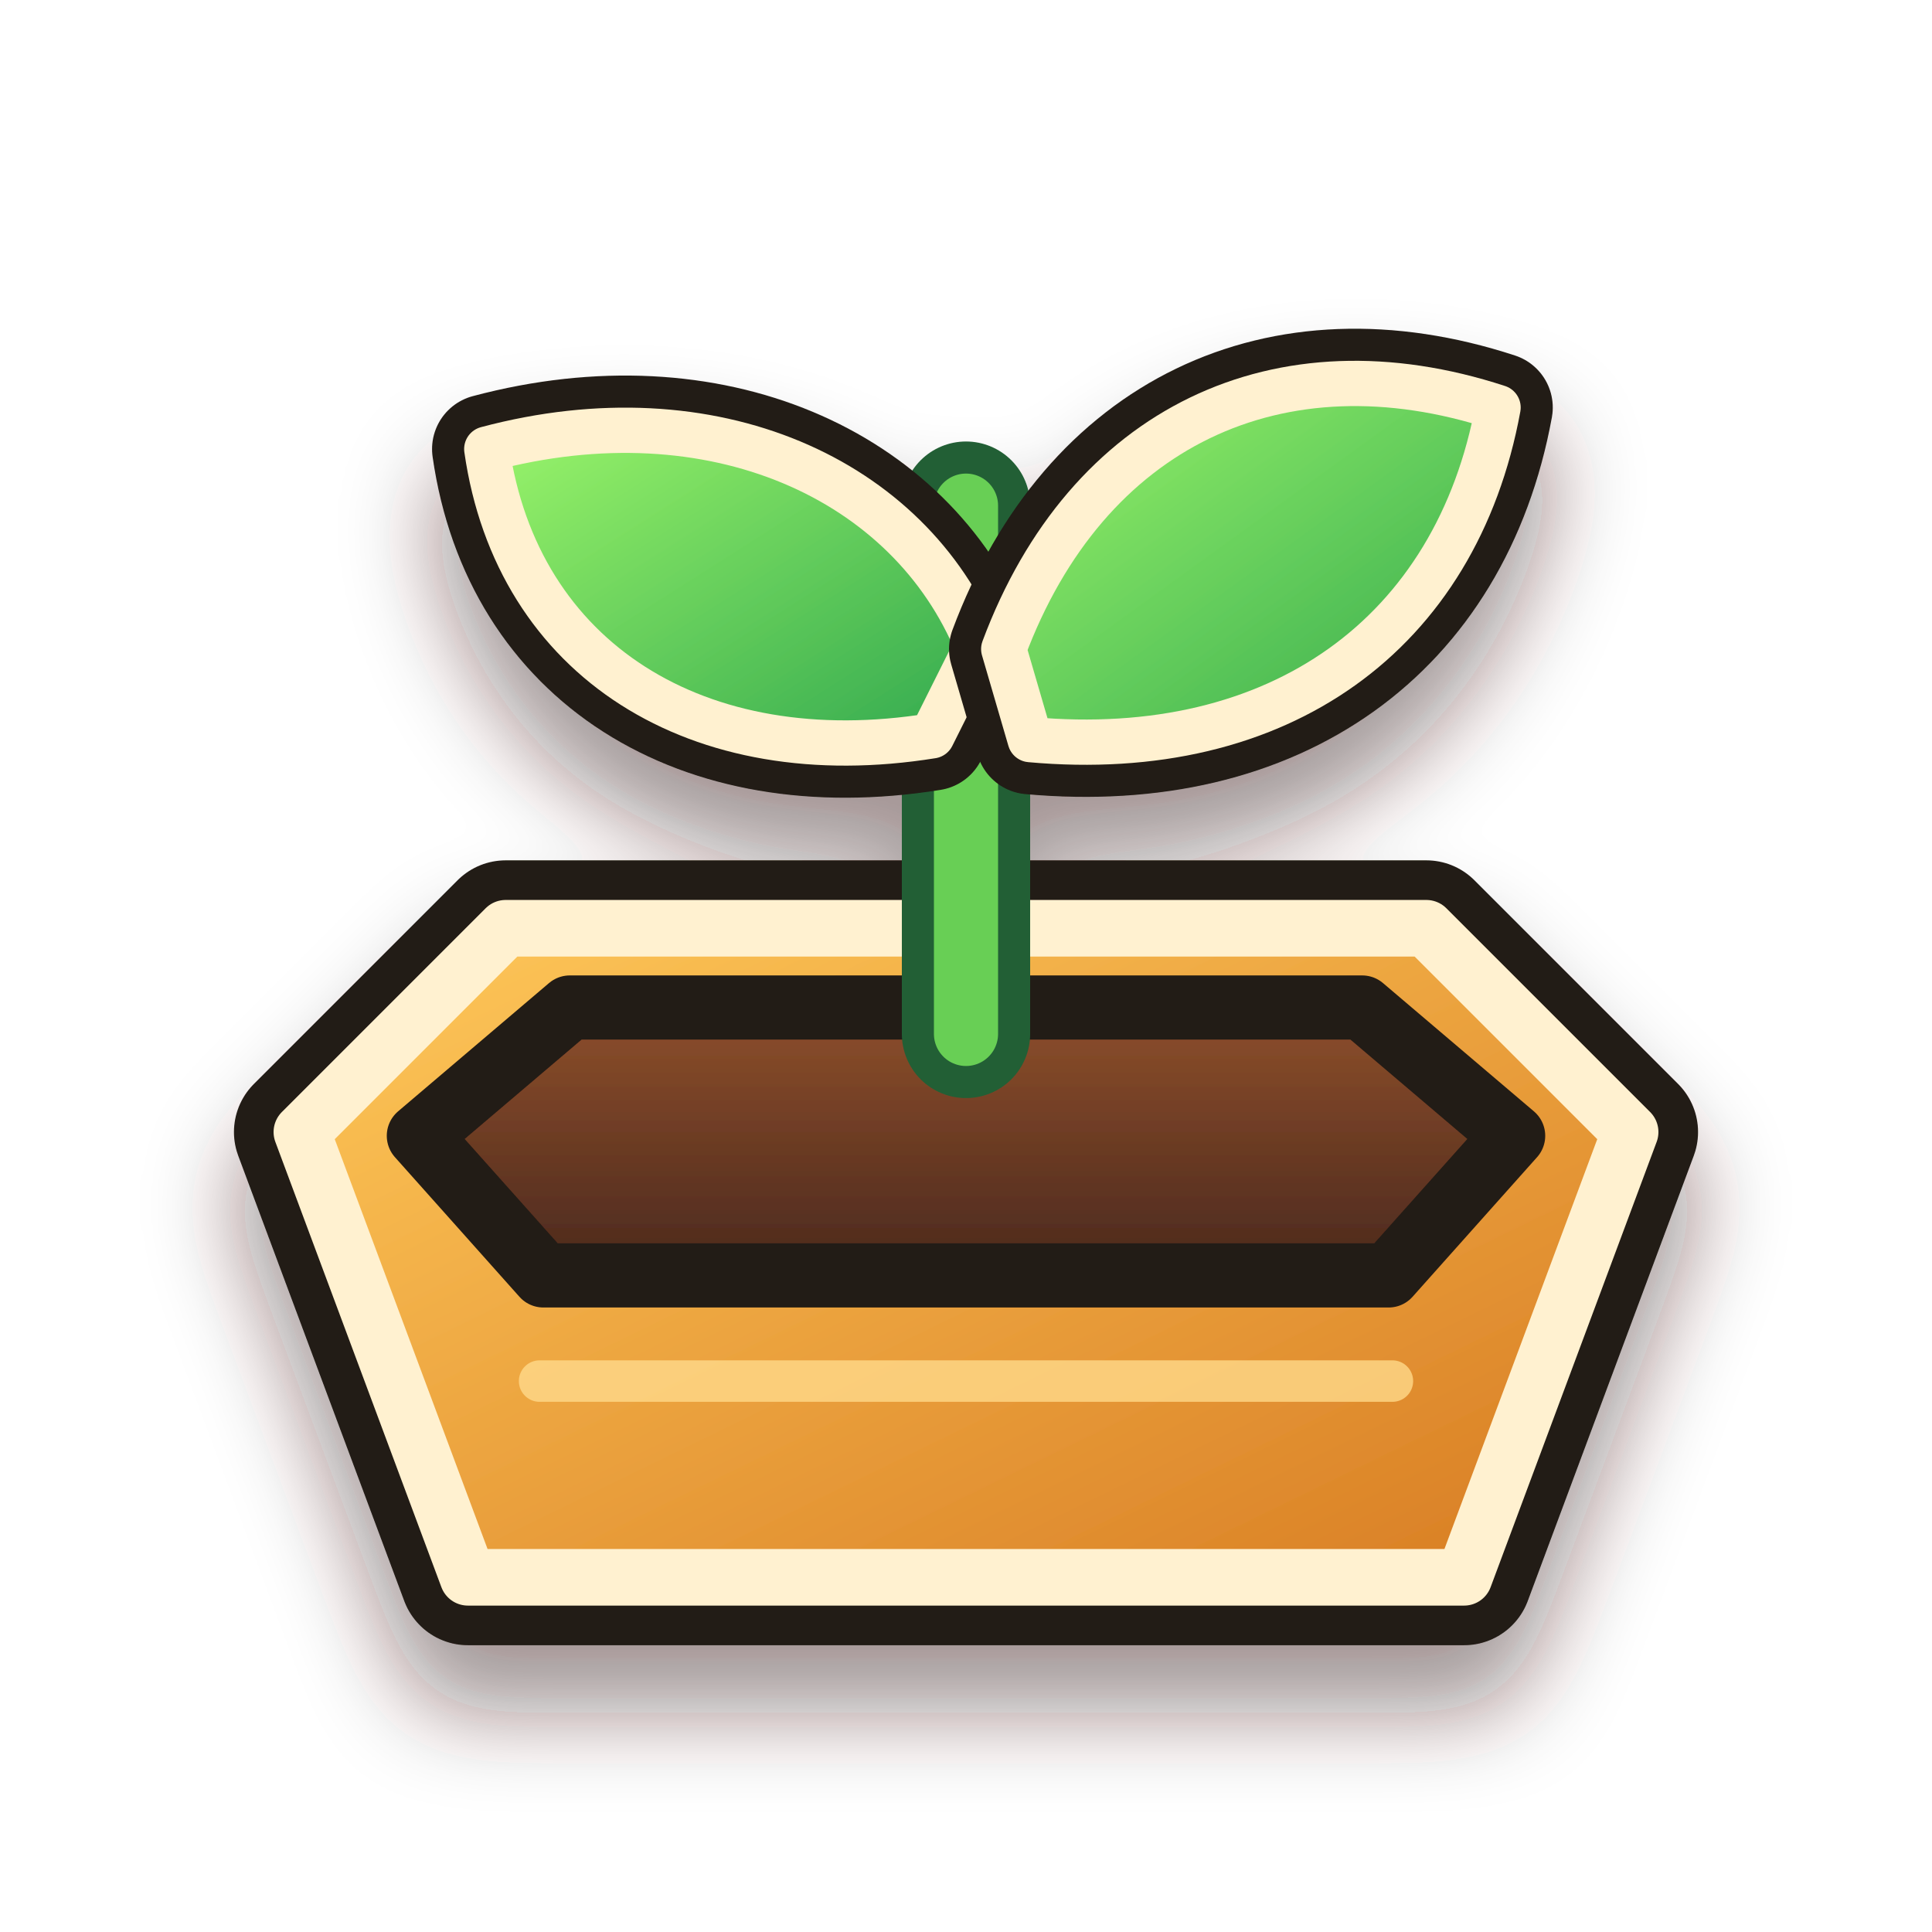
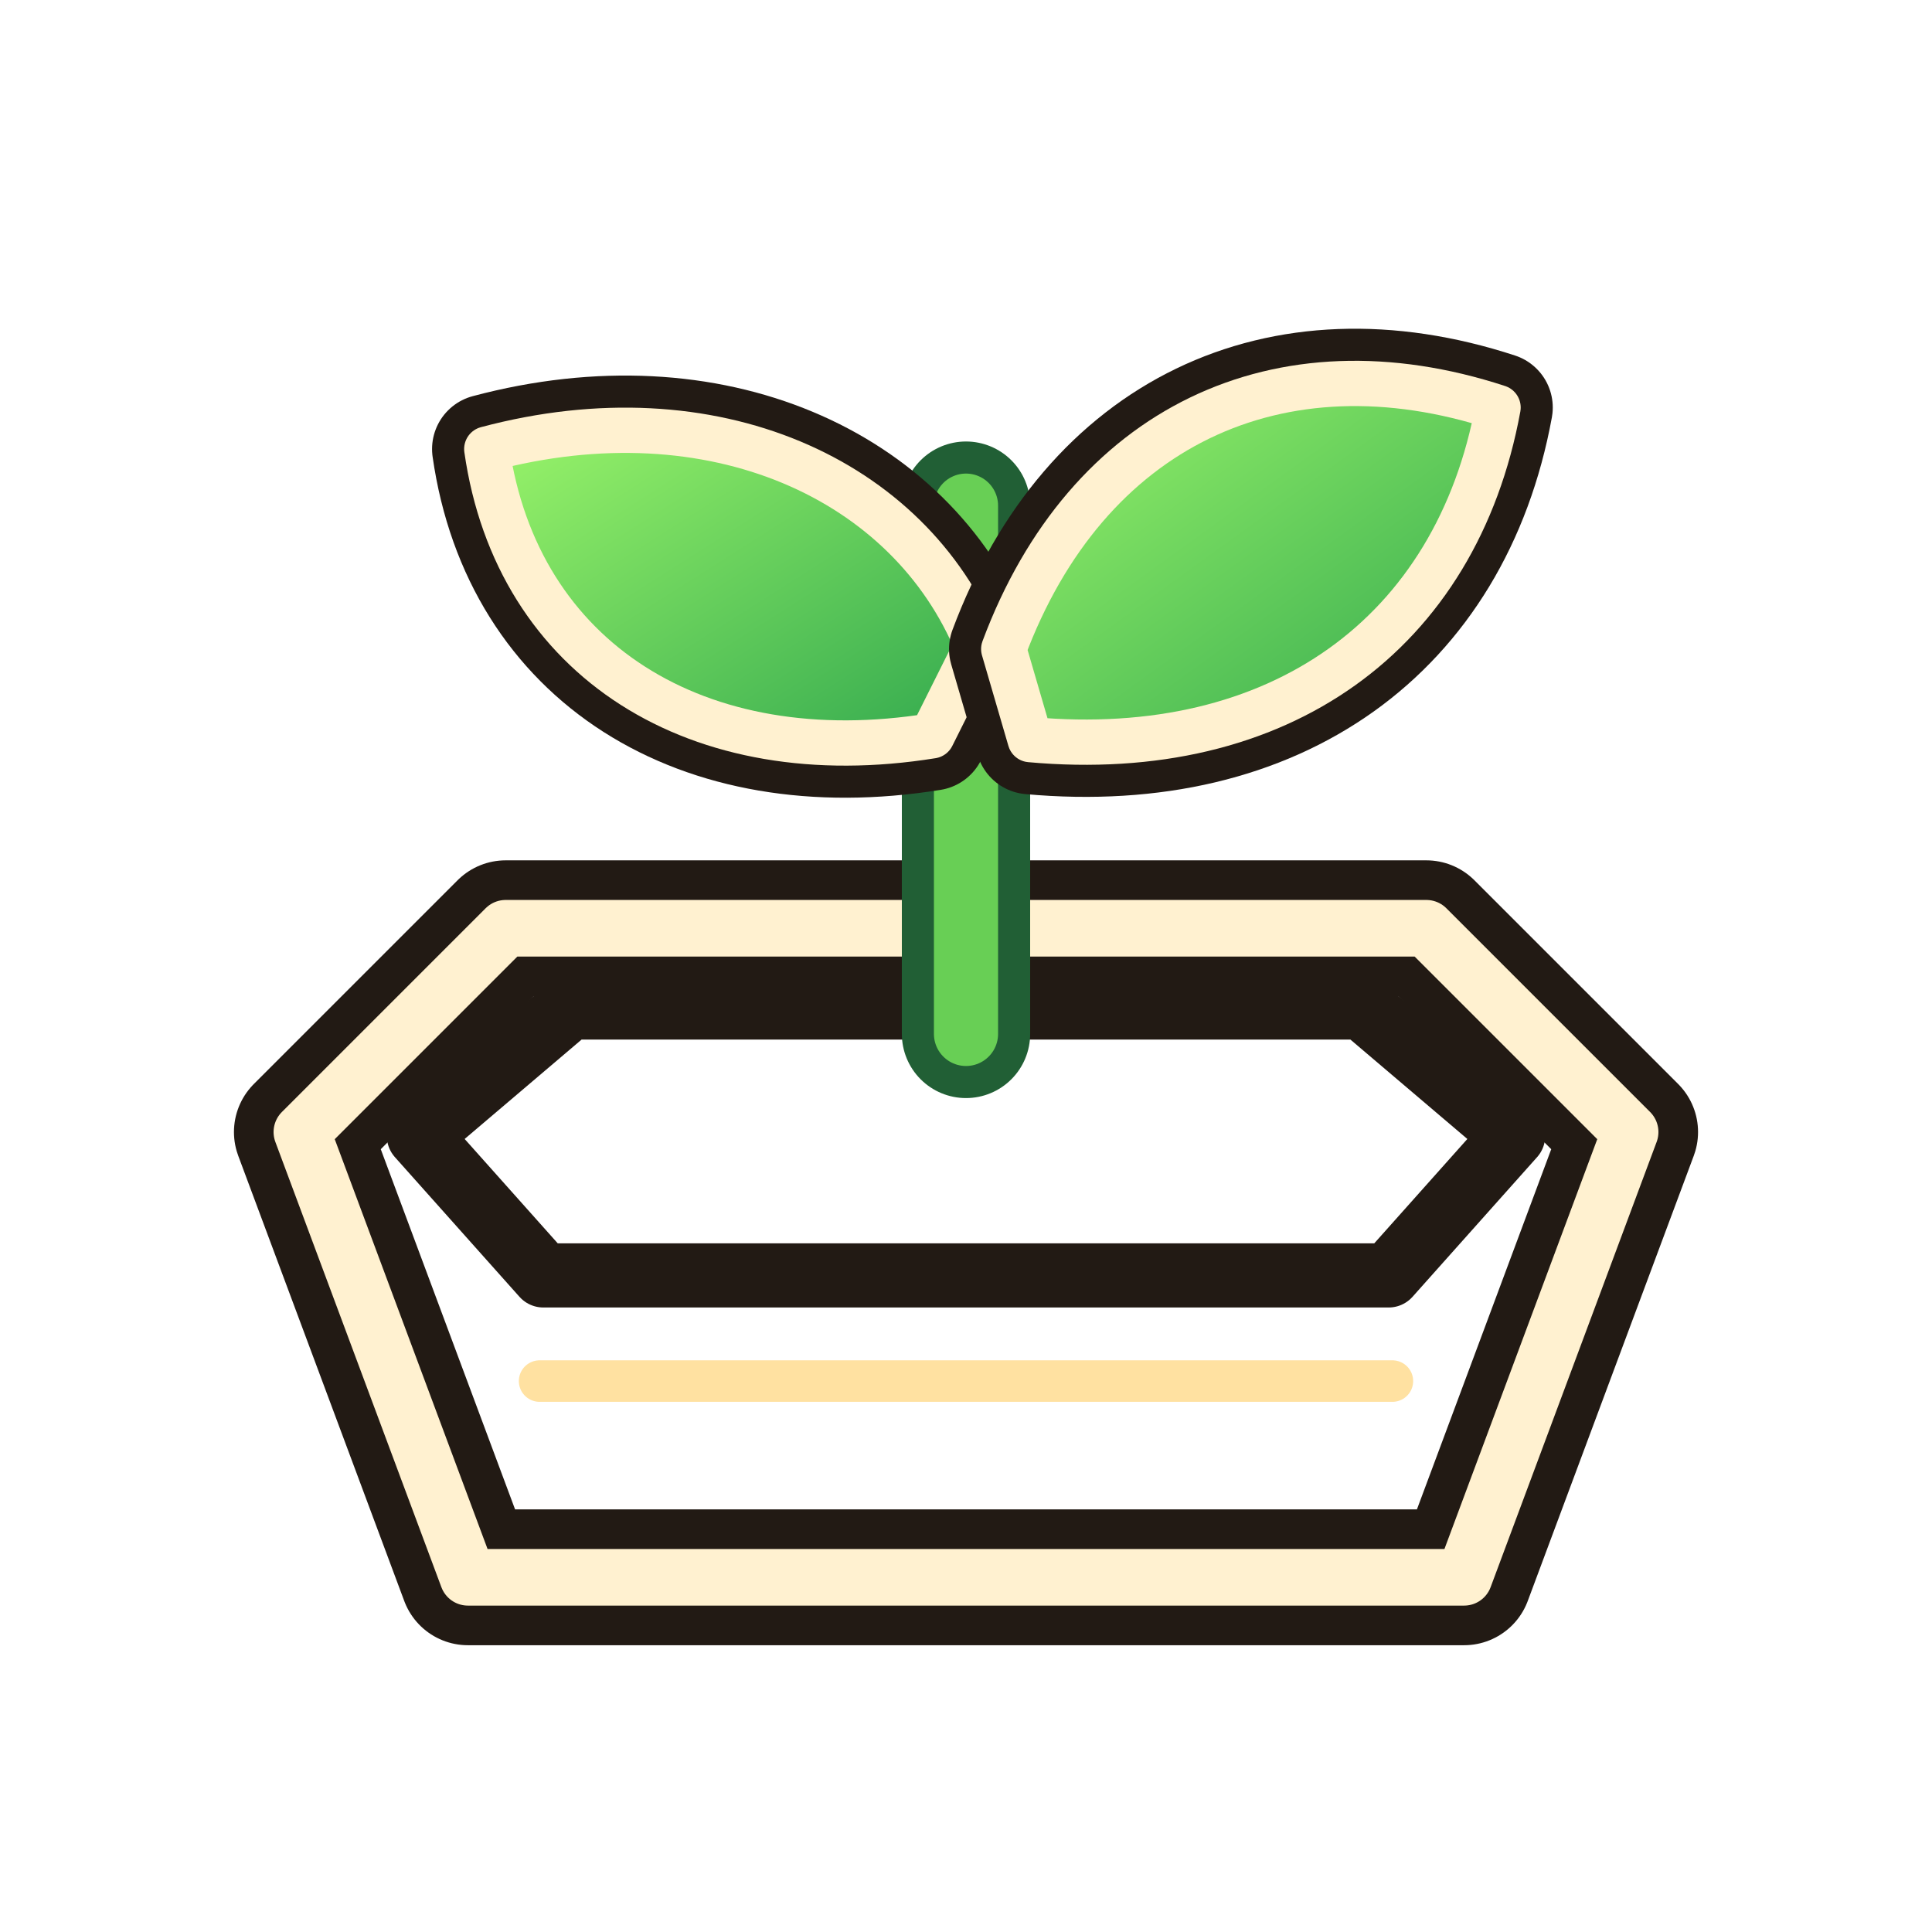
<svg xmlns="http://www.w3.org/2000/svg" viewBox="0 0 512 512">
  <defs>
    <linearGradient id="soil" x1="0" y1="0" x2="0" y2="1">
      <stop offset="0" stop-color="#8E4F2B" />
      <stop offset="1" stop-color="#4A281D" />
    </linearGradient>
    <linearGradient id="bed" x1="0" y1="0" x2="1" y2="1">
      <stop offset="0" stop-color="#FFC95A" />
      <stop offset="1" stop-color="#D77B22" />
    </linearGradient>
    <linearGradient id="leaf" x1="0" y1="0" x2="1" y2="1">
      <stop offset="0" stop-color="#9BF56A" />
      <stop offset="1" stop-color="#31A84E" />
    </linearGradient>
-     <filter id="shadow" x="-25%" y="-25%" width="150%" height="165%">
-       <feDropShadow dx="0" dy="18" stdDeviation="12" flood-color="#352115" flood-opacity=".45" />
-     </filter>
  </defs>
-   <g filter="url(#shadow)" stroke-linejoin="round" stroke-linecap="round">
-     <path d="M80 300 134 246H378L432 300 388 418H124Z" fill="#FFF1D0" stroke="#221A14" stroke-width="36" />
-     <path d="M80 300 134 246H378L432 300 388 418H124Z" fill="url(#bed)" stroke="#FFF1D0" stroke-width="15" />
-     <path d="M111 301 151 267H361L401 301 368 338H144Z" fill="url(#soil)" stroke="#221A14" stroke-width="17" />
+   <g stroke-linejoin="round" stroke-linecap="round">
+     <path d="M80 300 134 246H378L432 300 388 418H124Z" fill="none" stroke="#221A14" stroke-width="36" />
+     <path d="M80 300 134 246H378L432 300 388 418H124Z" fill="none" stroke="#FFF1D0" stroke-width="15" />
+     <path d="M111 301 151 267H361L401 301 368 338H144Z" fill="none" stroke="#221A14" stroke-width="17" />
    <path d="M143 366H369" fill="none" stroke="#FFD989" stroke-width="11" opacity=".8" />
    <path d="M256 274V134" fill="none" stroke="#215F35" stroke-width="34" />
    <path d="M256 274V134" fill="none" stroke="#68CF55" stroke-width="17" />
    <path d="M247 195C185 205 137 175 129 119 189 103 241 127 259 171Z" fill="url(#leaf)" stroke="#221A14" stroke-width="29" />
    <path d="M247 195C185 205 137 175 129 119 189 103 241 127 259 171Z" fill="url(#leaf)" stroke="#FFF1D0" stroke-width="12" />
    <path d="M266 172C288 113 339 89 397 108 386 168 339 202 273 196Z" fill="url(#leaf)" stroke="#221A14" stroke-width="29" />
    <path d="M266 172C288 113 339 89 397 108 386 168 339 202 273 196Z" fill="url(#leaf)" stroke="#FFF1D0" stroke-width="12" />
  </g>
</svg>
